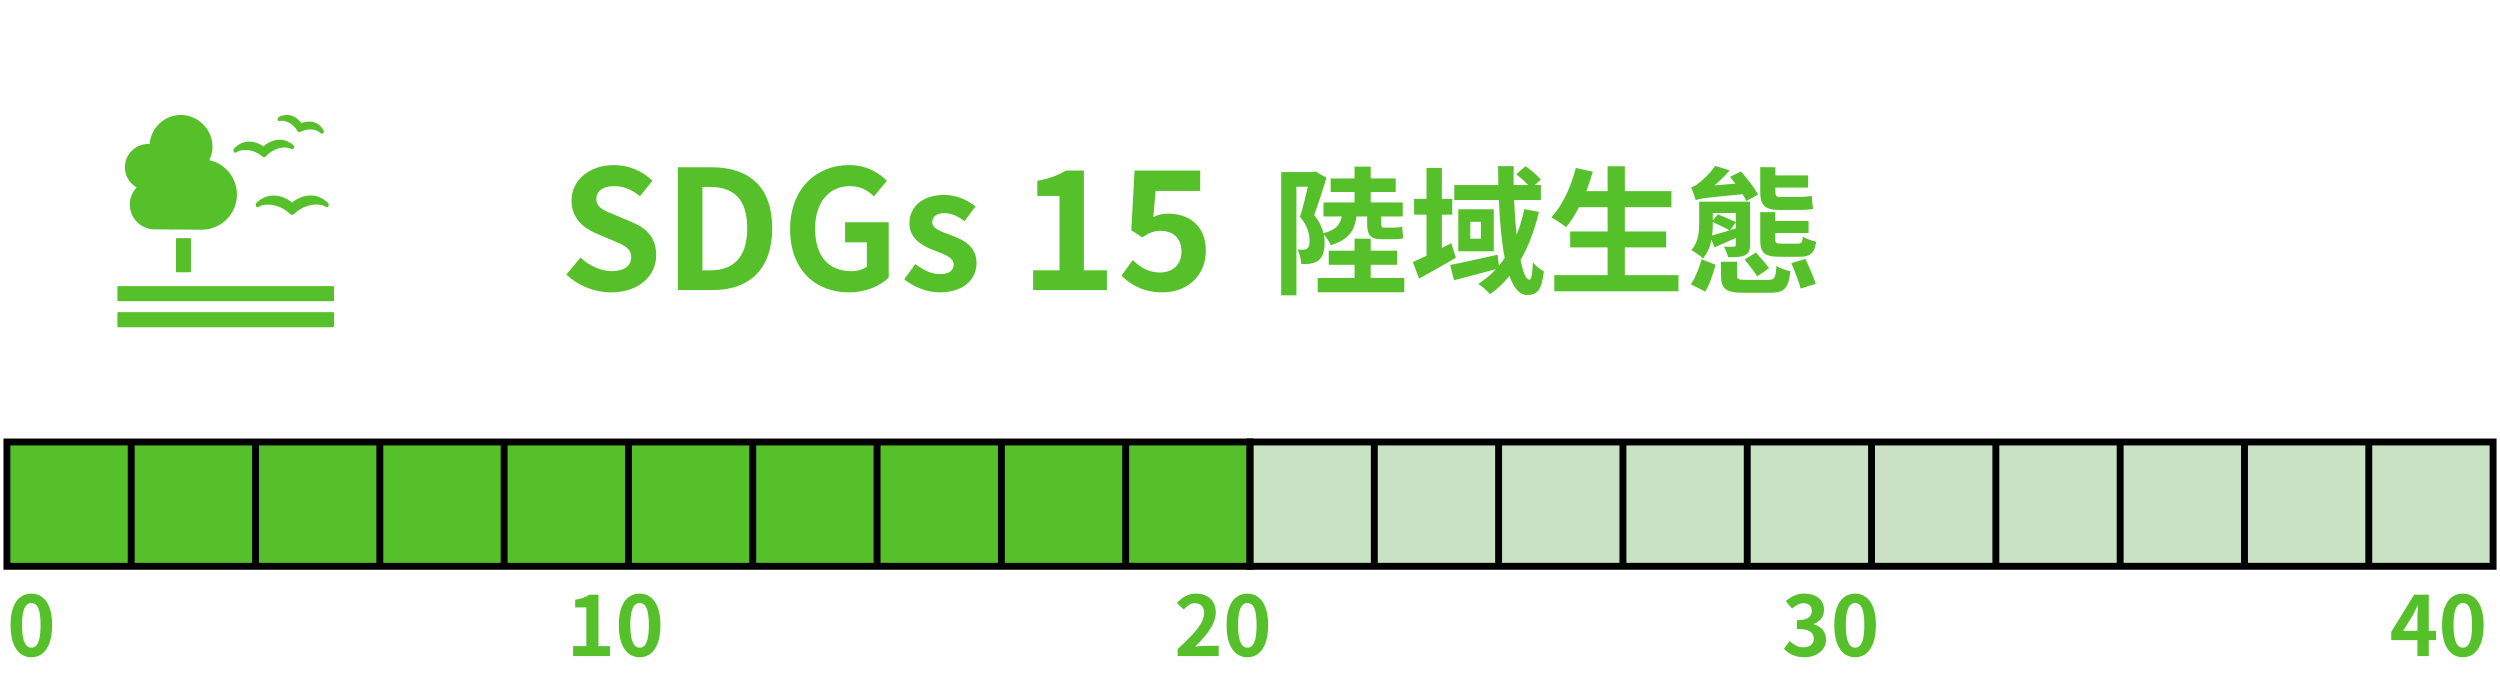
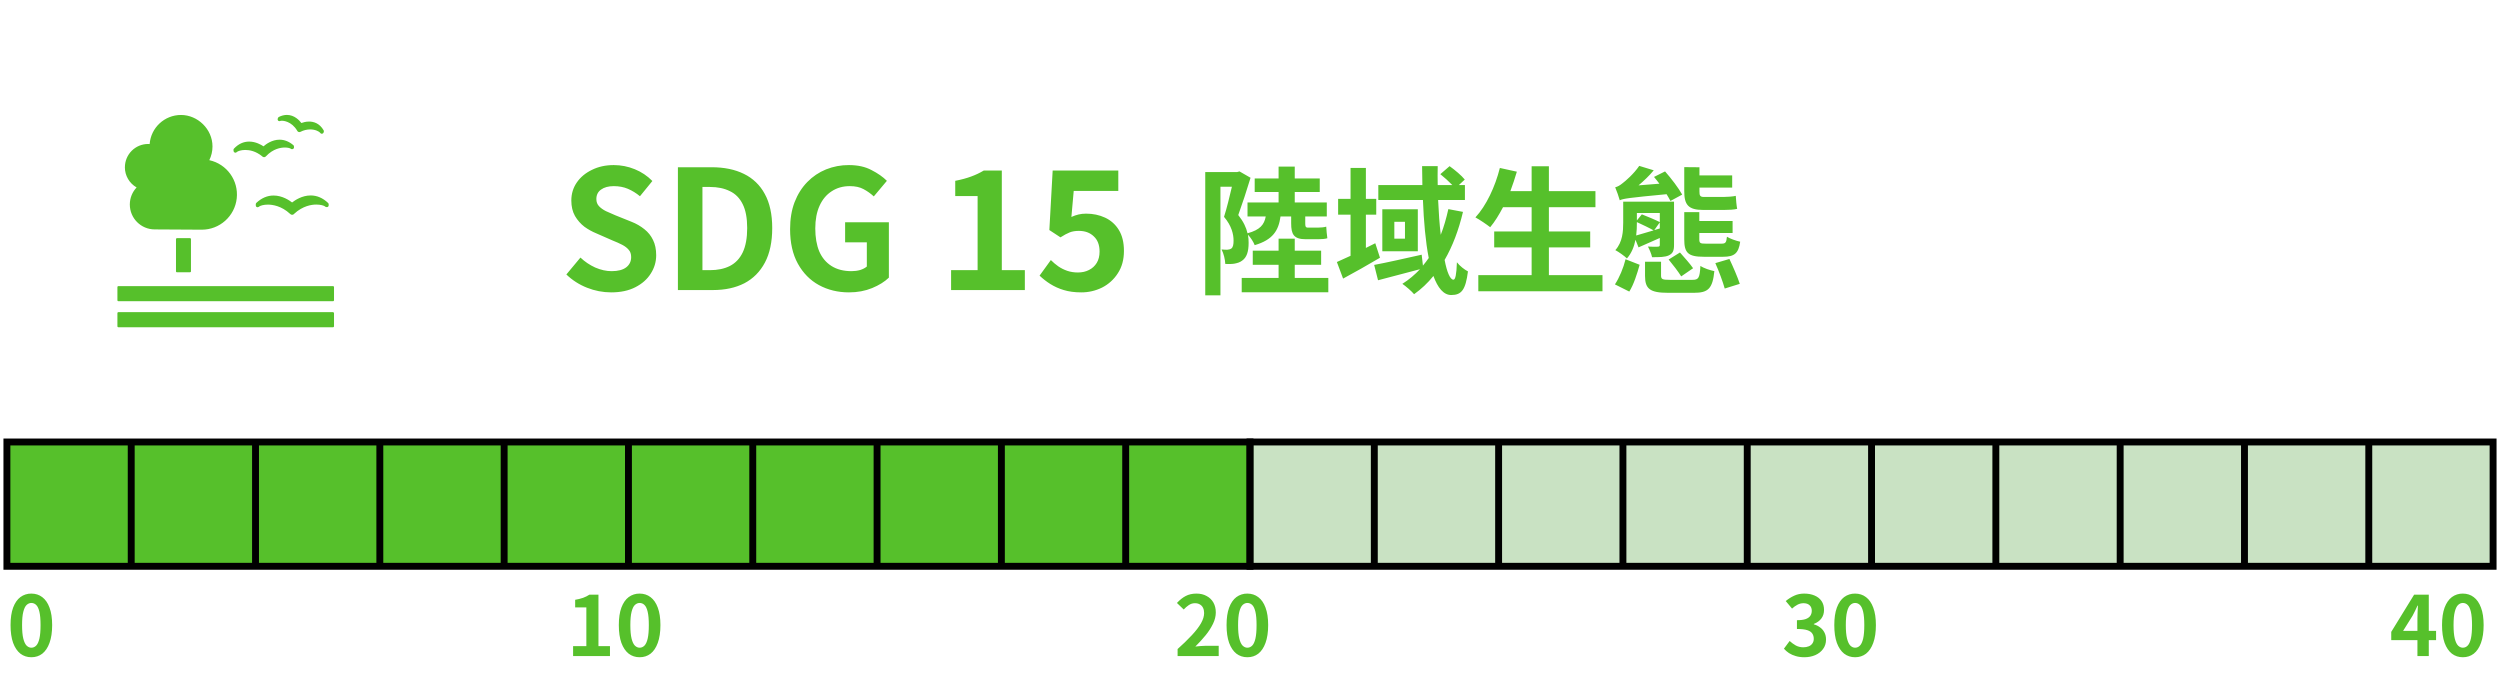
<svg xmlns="http://www.w3.org/2000/svg" width="362" height="98" fill="none">
-   <path fill="#56C02B" d="M27.508 34.484h-1.881a.143.143 0 0 0-.144.143v4.657c0 .08.064.144.144.144h1.88a.143.143 0 0 0 .144-.143v-4.657a.143.143 0 0 0-.143-.144M48.22 41.428H17.144a.146.146 0 0 0-.143.147v1.9c0 .076.064.14.143.14h31.078a.144.144 0 0 0 .143-.14v-1.9a.15.15 0 0 0-.143-.147M48.22 45.201H17.144a.14.14 0 0 0-.143.14v1.904c0 .076.064.14.143.14h31.078a.144.144 0 0 0 .143-.14V45.34a.144.144 0 0 0-.143-.139M42.307 29.326c-.39-.302-1.424-1.014-2.689-1.014-.903 0-1.742.358-2.497 1.062a.27.27 0 0 0-.084.194v.171c0 .084.028.163.088.211q.1.08.218.052a.432.432 0 0 0 .215-.115c.163-.112.609-.259 1.245-.259s1.953.175 3.202 1.34l.027.024a.38.38 0 0 0 .27.111c.104 0 .2-.04.263-.11l.024-.029c1.257-1.169 2.55-1.344 3.206-1.344s1.085.151 1.249.259c.043.043.099.08.17.103a.4.4 0 0 0 .184.004.264.264 0 0 0 .194-.255v-.15a.27.27 0 0 0-.083-.191c-.76-.724-1.607-1.09-2.526-1.09-1.252 0-2.282.7-2.684 1.014M40.377 16.938a.25.25 0 0 0-.135.163l-.032.103a.27.27 0 0 0 .04.235c.048.064.115.1.19.103.017 0 .029.004.04 0a.3.3 0 0 0 .152-.04c.028-.003.083-.02.187-.02.139 0 1.392.044 2.219 1.452l.012.02c.044.084.115.14.199.16a.32.32 0 0 0 .255-.024l.02-.009a3.1 3.1 0 0 1 1.387-.342c.784 0 1.297.323 1.416.454a.4.4 0 0 0 .103.115c.028.016.072.04.1.048q.024.001.048.008h.027a.27.27 0 0 0 .255-.191l.028-.091a.264.264 0 0 0-.024-.21c-.605-1.051-1.48-1.27-2.108-1.27-.47 0-.879.123-1.117.21-.287-.381-1.007-1.172-2.097-1.172-.381 0-.775.1-1.165.294M33.811 21.718l.008.14a.27.27 0 0 0 .123.21c.06.04.14.052.211.032a.1.1 0 0 0 .044-.016.4.4 0 0 0 .135-.1c.131-.095.557-.27 1.185-.27.629 0 1.523.163 2.458.93l.02.024c.068.06.151.092.239.092h.023a.36.36 0 0 0 .243-.116l.02-.023c1.034-1.098 2.152-1.261 2.724-1.261.41 0 .696.084.812.147a.4.4 0 0 0 .163.084c.02.004.063.012.115.008q.032-.002.064-.016a.26.26 0 0 0 .175-.267l-.008-.123a.25.25 0 0 0-.096-.183c-.616-.521-1.284-.783-1.988-.783-1.094 0-1.965.644-2.327.962-.33-.227-1.133-.688-2.072-.688-.827 0-1.567.342-2.203 1.018a.26.26 0 0 0-.072.199M18.086 24.216a3.367 3.367 0 0 1 3.369-3.369c.071 0 .143.008.214.012a4.557 4.557 0 0 1 4.542-4.212c2.403 0 4.558 2.04 4.558 4.558 0 .712-.167 1.384-.461 1.988a5.092 5.092 0 0 1-1.106 10.066c-.207 0-6.797-.04-6.797-.04a3.607 3.607 0 0 1-3.607-3.607c0-.958.374-1.825.982-2.47a3.36 3.36 0 0 1-1.698-2.923zM88.488 42.336c-2.376 0-4.752-.936-6.48-2.592l2.04-2.448c1.272 1.176 2.952 1.968 4.512 1.968 1.848 0 2.832-.792 2.832-2.04 0-1.32-1.08-1.728-2.664-2.4l-2.376-1.008c-1.8-.744-3.6-2.184-3.6-4.776 0-2.904 2.544-5.136 6.144-5.136 2.064 0 4.128.816 5.568 2.28l-1.8 2.232c-1.128-.936-2.304-1.464-3.768-1.464-1.56 0-2.544.696-2.544 1.872 0 1.272 1.248 1.728 2.76 2.328l2.328.984c2.16.888 3.576 2.256 3.576 4.824 0 2.904-2.424 5.376-6.528 5.376M98.161 42V24.216h4.872c5.424 0 8.784 2.832 8.784 8.832 0 5.976-3.36 8.952-8.592 8.952zm3.552-2.856h1.104c3.312 0 5.376-1.776 5.376-6.096 0-4.344-2.064-5.976-5.376-5.976h-1.104zm21.212 3.192c-4.824 0-8.52-3.216-8.52-9.144 0-5.856 3.792-9.288 8.52-9.288 2.568 0 4.344 1.104 5.496 2.28l-1.872 2.256c-.888-.84-1.896-1.488-3.504-1.488-2.952 0-5.016 2.304-5.016 6.12 0 3.864 1.776 6.192 5.28 6.192.84 0 1.704-.24 2.208-.672v-3.504h-3.144v-2.904h6.312V40.2c-1.2 1.176-3.288 2.136-5.76 2.136m13.124 0c-1.8 0-3.768-.792-5.112-1.896l1.608-2.208c1.2.936 2.352 1.464 3.6 1.464 1.344 0 1.944-.576 1.944-1.416 0-1.008-1.392-1.464-2.808-2.016-1.704-.648-3.6-1.68-3.6-3.936 0-2.4 1.944-4.104 5.016-4.104 1.944 0 3.456.816 4.56 1.656l-1.584 2.136c-.96-.696-1.896-1.152-2.88-1.152-1.224 0-1.8.528-1.8 1.296 0 .984 1.248 1.344 2.664 1.872 1.776.672 3.744 1.56 3.744 4.056 0 2.352-1.848 4.248-5.352 4.248M149.601 42v-2.856h3.816V28.368h-3.216v-2.184c1.776-.336 3-.792 4.128-1.488h2.616v14.448h3.336V42zm18.789.336c-2.808 0-4.68-1.104-6-2.424l1.632-2.256c1.008.984 2.256 1.8 3.912 1.8 1.848 0 3.144-1.08 3.144-3.024 0-1.92-1.2-3-3-3-1.056 0-1.632.264-2.664.936l-1.608-1.032.48-8.64h9.504v2.952h-6.456l-.336 3.768c.72-.312 1.32-.48 2.136-.48 2.976 0 5.472 1.68 5.472 5.376 0 3.816-2.928 6.024-6.216 6.024M197.96 31.34h-1.54c-.28 2.04-1.1 3.38-3.74 4.16-.16-.44-.58-1.1-.98-1.52.08.42.1.8.1 1.18 0 1.3-.28 2.12-.94 2.58-.3.24-.7.36-1.14.44-.38.06-.86.06-1.3.04-.02-.6-.22-1.5-.54-2.1.34.04.62.04.84.04.22-.02.42-.06.58-.18.24-.18.32-.56.32-1.14 0-.9-.26-2.12-1.38-3.44.4-1.24.82-3 1.14-4.36h-1.66v15.72h-2.2V24.92h4.6l.36-.1 1.6.92c-.52 1.72-1.22 3.86-1.78 5.4.76.96 1.16 1.82 1.34 2.64 1.82-.5 2.42-1.24 2.64-2.44h-2.64v-2.02h4.5V27.8h-3.46v-1.96h3.46v-1.72h2.34v1.72h3.62v1.96h-3.62v1.52h4.64v2.02H200v1c0 .44.04.62.4.62h1.4c.34 0 .96-.04 1.24-.14.04.54.08 1.18.16 1.68-.3.1-.86.14-1.34.14h-1.78c-1.76 0-2.12-.72-2.12-2.32zm.52 8.9h4.86v2.08H190.8v-2.08h5.34v-1.9h-3.74V36.3h3.74v-1.74h2.34v1.74h3.82v2.04h-3.82zm11.66-5.02.68 2.1c-1.76 1.04-3.7 2.14-5.34 3.02l-.9-2.4c.56-.24 1.24-.56 1.98-.9v-5.96h-1.8V28.8h1.8v-4.48h2.22v4.48h1.5v2.28h-1.5v4.82zm10.58-4.94 2.12.4c-.62 2.62-1.5 4.96-2.66 6.96.34 1.78.8 2.86 1.28 2.86.28 0 .44-.74.5-2.52.44.56 1.1 1.06 1.6 1.32-.34 2.66-.92 3.42-2.42 3.42-1.12 0-1.96-1.06-2.58-2.76-.82 1.02-1.76 1.9-2.8 2.64-.32-.4-1.2-1.16-1.7-1.5.96-.6 1.8-1.32 2.56-2.12-2.12.56-4.36 1.16-6.08 1.6l-.56-2.22c1.74-.32 4.36-.92 6.88-1.48l.18 1.58c.3-.36.58-.72.84-1.1-.46-2.38-.72-5.3-.84-8.4h-6.46V26.8h6.38c-.02-.92-.04-1.82-.04-2.74h2.26c-.02.92-.02 1.82 0 2.74h2.12c-.5-.52-1.16-1.12-1.74-1.58l1.34-1.16c.78.56 1.74 1.36 2.2 1.94l-.86.8h.88v2.16h-3.88c.08 1.82.2 3.52.38 5.04.46-1.16.8-2.38 1.1-3.72m-6.28 4.28v-2.44h-1.54v2.44zm-3.28-4.26h5.14v6.08h-5.14zm24.12 9.54h7.76v2.34h-17.98v-2.34h7.72v-4.02h-5.42v-2.3h5.42V30h-4.14c-.58 1.1-1.2 2.12-1.86 2.9-.48-.38-1.54-1.1-2.14-1.42 1.56-1.68 2.86-4.44 3.54-7.16l2.46.54c-.28.96-.6 1.9-.94 2.82h3.08v-3.6h2.5v3.6h6.74V30h-6.74v3.52h5.98v2.3h-5.98zm25.34-9.44h-2.98c-2.2 0-2.76-.76-2.76-2.72V24.2l2.2.02v1.18h4.74v1.76h-4.74v.58c0 .56.08.78.64.78h2.82c.54 0 1.4-.06 1.8-.16.04.58.1 1.38.2 1.88-.4.12-1.2.16-1.92.16m-.1 6.78h-2.82c-2.28 0-2.82-.58-2.82-2.52v-3.94h2.18V32h4.82v1.74h-4.82v.92c0 .56.16.62.92.62h2.3c.56 0 .7-.14.78-1 .44.28 1.34.6 1.92.72-.24 1.7-.86 2.18-2.46 2.18m-7.9.4 1.64-1.02c.62.7 1.48 1.66 1.9 2.28l-1.72 1.18c-.4-.64-1.2-1.7-1.82-2.44m1.96-9.4-1.7.92c-.14-.28-.34-.62-.56-.98-5.48.52-6.28.64-6.78.88-.12-.44-.44-1.38-.66-1.88q.51-.12 1.08-.6c.38-.28 1.62-1.34 2.4-2.5l2.1.64c-.64.78-1.42 1.52-2.2 2.18l3.02-.24c-.26-.34-.52-.68-.78-.98l1.6-.8c.9 1.02 1.98 2.44 2.48 3.36m-3.24 2.66h-3.32v1.08l.72-.88c.82.32 1.98.8 2.6 1.12zm-.8 2.48.8-.24v-.88zm-2.52-1.16v.1c0 .58-.02 1.2-.1 1.84.72-.2 1.58-.46 2.52-.74-.58-.34-1.6-.82-2.42-1.2m.24 3.66-.44-1.1c-.2 1-.58 1.96-1.24 2.7-.34-.34-1.24-.98-1.68-1.2 1.06-1.18 1.14-2.72 1.14-4V29.2h7.36v6.26c0 .86-.18 1.24-.76 1.52-.56.26-1.36.26-2.42.26-.1-.48-.38-1.12-.6-1.54.62.04 1.26.04 1.44.02.22-.02.28-.08.28-.26v-1c-1.06.48-2.12.94-3.08 1.36m-1.34 6.4-2.08-1.04c.64-.96 1.24-2.4 1.54-3.64l2.04.8c-.36 1.28-.86 2.88-1.5 3.88m5.86-1.7h3.3c.88 0 1.04-.28 1.14-2.02.48.34 1.42.64 2.02.76-.26 2.52-.88 3.14-2.96 3.14h-3.72c-2.66 0-3.36-.58-3.36-2.46V37.9h2.32v2c0 .54.2.62 1.26.62m6.6-2.42 2.04-.6c.54 1.14 1.2 2.66 1.5 3.6l-2.18.68c-.26-.94-.84-2.52-1.36-3.68" />
+   <path fill="#56C02B" d="M27.508 34.484h-1.881a.143.143 0 0 0-.144.143v4.657c0 .08.064.144.144.144h1.88a.143.143 0 0 0 .144-.143v-4.657a.143.143 0 0 0-.143-.144M48.22 41.428H17.144a.146.146 0 0 0-.143.147v1.9c0 .076.064.14.143.14h31.078a.144.144 0 0 0 .143-.14v-1.9a.15.15 0 0 0-.143-.147M48.22 45.201H17.144a.14.14 0 0 0-.143.14v1.904c0 .076.064.14.143.14h31.078a.144.144 0 0 0 .143-.14V45.34a.144.144 0 0 0-.143-.139M42.307 29.326c-.39-.302-1.424-1.014-2.689-1.014-.903 0-1.742.358-2.497 1.062a.27.27 0 0 0-.084.194v.171c0 .084.028.163.088.211q.1.08.218.052a.432.432 0 0 0 .215-.115c.163-.112.609-.259 1.245-.259s1.953.175 3.202 1.34l.027.024a.38.38 0 0 0 .27.111c.104 0 .2-.04.263-.11l.024-.029c1.257-1.169 2.55-1.344 3.206-1.344s1.085.151 1.249.259c.043.043.099.08.17.103a.4.4 0 0 0 .184.004.264.264 0 0 0 .194-.255v-.15a.27.27 0 0 0-.083-.191c-.76-.724-1.607-1.09-2.526-1.09-1.252 0-2.282.7-2.684 1.014M40.377 16.938a.25.25 0 0 0-.135.163l-.032.103a.27.27 0 0 0 .04.235c.048.064.115.1.19.103.017 0 .029.004.04 0a.3.3 0 0 0 .152-.04c.028-.003.083-.02.187-.02.139 0 1.392.044 2.219 1.452l.012.02c.044.084.115.14.199.16a.32.32 0 0 0 .255-.024l.02-.009a3.1 3.1 0 0 1 1.387-.342c.784 0 1.297.323 1.416.454a.4.4 0 0 0 .103.115c.028.016.072.04.1.048q.024.001.048.008h.027a.27.27 0 0 0 .255-.191l.028-.091a.264.264 0 0 0-.024-.21c-.605-1.051-1.48-1.27-2.108-1.27-.47 0-.879.123-1.117.21-.287-.381-1.007-1.172-2.097-1.172-.381 0-.775.1-1.165.294M33.811 21.718l.008.14a.27.27 0 0 0 .123.21c.06.04.14.052.211.032a.1.1 0 0 0 .044-.016.4.4 0 0 0 .135-.1c.131-.095.557-.27 1.185-.27.629 0 1.523.163 2.458.93l.02.024c.068.06.151.092.239.092h.023a.36.36 0 0 0 .243-.116l.02-.023c1.034-1.098 2.152-1.261 2.724-1.261.41 0 .696.084.812.147a.4.4 0 0 0 .163.084c.02.004.063.012.115.008q.032-.002.064-.016a.26.26 0 0 0 .175-.267l-.008-.123a.25.25 0 0 0-.096-.183c-.616-.521-1.284-.783-1.988-.783-1.094 0-1.965.644-2.327.962-.33-.227-1.133-.688-2.072-.688-.827 0-1.567.342-2.203 1.018a.26.26 0 0 0-.072.199M18.086 24.216a3.367 3.367 0 0 1 3.369-3.369c.071 0 .143.008.214.012a4.557 4.557 0 0 1 4.542-4.212c2.403 0 4.558 2.04 4.558 4.558 0 .712-.167 1.384-.461 1.988a5.092 5.092 0 0 1-1.106 10.066c-.207 0-6.797-.04-6.797-.04a3.607 3.607 0 0 1-3.607-3.607c0-.958.374-1.825.982-2.47a3.36 3.36 0 0 1-1.698-2.923zM88.488 42.336a9.4 9.4 0 0 1-3.48-.672 9.1 9.1 0 0 1-3-1.92l2.04-2.448a7.8 7.8 0 0 0 2.136 1.44q1.224.528 2.376.528 1.392 0 2.112-.552t.72-1.488q0-.672-.36-1.056-.336-.408-.936-.72t-1.392-.624l-2.352-1.032a8.4 8.4 0 0 1-1.728-.96q-.816-.624-1.368-1.56-.528-.936-.528-2.232 0-1.464.792-2.616t2.184-1.824q1.392-.696 3.168-.696 1.584 0 3.048.6a7.5 7.5 0 0 1 2.544 1.704l-1.8 2.208a7 7 0 0 0-1.752-1.08q-.912-.384-2.04-.384-1.152 0-1.848.504-.672.48-.672 1.368 0 .624.384 1.032t1.008.72q.624.288 1.368.6l2.328.936a7.1 7.1 0 0 1 1.872 1.08q.816.648 1.248 1.56.456.912.456 2.208 0 1.44-.792 2.664-.768 1.224-2.232 1.968-1.44.744-3.504.744M98.161 42V24.216h4.872q2.736 0 4.68.96a6.72 6.72 0 0 1 3.024 2.904q1.08 1.944 1.08 4.944t-1.056 4.992-2.976 3q-1.92.984-4.56.984zm3.552-2.88h1.08q1.68 0 2.88-.6 1.224-.624 1.872-1.968.648-1.368.648-3.528t-.648-3.456q-.648-1.32-1.872-1.896-1.2-.6-2.88-.6h-1.08zm21.212 3.216q-2.4 0-4.344-1.056-1.92-1.056-3.048-3.096t-1.128-4.992q0-2.208.648-3.912.672-1.728 1.848-2.928a7.95 7.95 0 0 1 2.712-1.824 8.7 8.7 0 0 1 3.312-.624q1.92 0 3.264.72 1.368.696 2.232 1.56l-1.896 2.256a7 7 0 0 0-1.488-1.056q-.792-.432-1.992-.432-1.488 0-2.616.744-1.128.72-1.752 2.088t-.624 3.288q0 1.944.576 3.336.6 1.368 1.776 2.112t2.904.744q.648 0 1.248-.168.6-.192.96-.504v-3.504h-3.144v-2.904h6.336V40.2q-.912.888-2.424 1.512t-3.36.624M137.718 42v-2.88h3.84V28.392h-3.24v-2.208q1.344-.264 2.304-.624a10.6 10.6 0 0 0 1.824-.864h2.616V39.12h3.336V42zm18.836.336q-1.416 0-2.52-.336a8 8 0 0 1-1.968-.888 10 10 0 0 1-1.536-1.2l1.632-2.256q.504.504 1.08.912.6.408 1.296.648.72.24 1.536.24.912 0 1.608-.36.72-.36 1.128-1.032t.408-1.632q0-1.44-.84-2.208-.816-.792-2.16-.792-.768 0-1.32.216t-1.344.72l-1.608-1.056.48-8.616h9.504v2.952h-6.456l-.336 3.768q.528-.24 1.032-.36t1.104-.12q1.488 0 2.736.576a4.55 4.55 0 0 1 1.992 1.776q.744 1.2.744 3.048 0 1.896-.888 3.24a5.8 5.8 0 0 1-2.28 2.064 6.7 6.7 0 0 1-3.024.696M186.96 31.34h-1.54c-.28 2.04-1.1 3.38-3.74 4.16-.16-.44-.58-1.1-.98-1.52.08.42.1.8.1 1.18 0 1.3-.28 2.12-.94 2.58-.3.24-.7.36-1.14.44-.38.06-.86.06-1.3.04-.02-.6-.22-1.5-.54-2.1.34.04.62.04.84.04.22-.02.42-.06.58-.18.24-.18.32-.56.32-1.14 0-.9-.26-2.12-1.38-3.44.4-1.24.82-3 1.14-4.36h-1.66v15.72h-2.2V24.92h4.6l.36-.1 1.6.92c-.52 1.72-1.22 3.86-1.78 5.4.76.96 1.16 1.82 1.34 2.64 1.82-.5 2.42-1.24 2.64-2.44h-2.64v-2.02h4.5V27.8h-3.46v-1.96h3.46v-1.72h2.34v1.72h3.62v1.96h-3.62v1.52h4.64v2.02H189v1c0 .44.04.62.4.62h1.4c.34 0 .96-.04 1.24-.14.04.54.08 1.18.16 1.68-.3.1-.86.14-1.34.14h-1.78c-1.76 0-2.12-.72-2.12-2.32zm.52 8.9h4.86v2.08H179.8v-2.08h5.34v-1.9h-3.74V36.3h3.74v-1.74h2.34v1.74h3.82v2.04h-3.82zm11.66-5.02.68 2.1c-1.76 1.04-3.7 2.14-5.34 3.02l-.9-2.4c.56-.24 1.24-.56 1.98-.9v-5.96h-1.8V28.8h1.8v-4.48h2.22v4.48h1.5v2.28h-1.5v4.82zm10.58-4.94 2.12.4c-.62 2.62-1.5 4.96-2.66 6.96.34 1.78.8 2.86 1.28 2.86.28 0 .44-.74.5-2.52.44.56 1.1 1.06 1.6 1.32-.34 2.66-.92 3.42-2.42 3.42-1.12 0-1.96-1.06-2.58-2.76-.82 1.02-1.76 1.9-2.8 2.64-.32-.4-1.2-1.16-1.7-1.5.96-.6 1.8-1.32 2.56-2.12-2.12.56-4.36 1.16-6.08 1.6l-.56-2.22c1.74-.32 4.36-.92 6.88-1.48l.18 1.58c.3-.36.58-.72.84-1.1-.46-2.38-.72-5.3-.84-8.4h-6.46V26.8h6.38c-.02-.92-.04-1.82-.04-2.74h2.26c-.02.92-.02 1.82 0 2.74h2.12c-.5-.52-1.16-1.12-1.74-1.58l1.34-1.16c.78.56 1.74 1.36 2.2 1.94l-.86.8h.88v2.16h-3.88c.08 1.82.2 3.52.38 5.04.46-1.16.8-2.38 1.1-3.72m-6.28 4.28v-2.44h-1.54v2.44zm-3.28-4.26h5.14v6.08h-5.14zm24.12 9.54h7.76v2.34h-17.98v-2.34h7.72v-4.02h-5.42v-2.3h5.42V30h-4.14c-.58 1.1-1.2 2.12-1.86 2.9-.48-.38-1.54-1.1-2.14-1.42 1.56-1.68 2.86-4.44 3.54-7.16l2.46.54c-.28.96-.6 1.9-.94 2.82h3.08v-3.6h2.5v3.6h6.74V30h-6.74v3.52h5.98v2.3h-5.98zm25.34-9.44h-2.98c-2.2 0-2.76-.76-2.76-2.72V24.2l2.2.02v1.18h4.74v1.76h-4.74v.58c0 .56.08.78.64.78h2.82c.54 0 1.4-.06 1.8-.16.04.58.1 1.38.2 1.88-.4.12-1.2.16-1.92.16m-.1 6.78h-2.82c-2.28 0-2.82-.58-2.82-2.52v-3.94h2.18V32h4.82v1.74h-4.82v.92c0 .56.16.62.92.62h2.3c.56 0 .7-.14.78-1 .44.28 1.34.6 1.92.72-.24 1.7-.86 2.18-2.46 2.18m-7.9.4 1.64-1.02c.62.7 1.48 1.66 1.9 2.28l-1.72 1.18c-.4-.64-1.2-1.7-1.82-2.44m1.96-9.4-1.7.92c-.14-.28-.34-.62-.56-.98-5.48.52-6.28.64-6.78.88-.12-.44-.44-1.38-.66-1.88q.51-.12 1.08-.6c.38-.28 1.62-1.34 2.4-2.5l2.1.64c-.64.78-1.42 1.52-2.2 2.18l3.02-.24c-.26-.34-.52-.68-.78-.98l1.6-.8c.9 1.02 1.98 2.44 2.48 3.36m-3.24 2.66h-3.32v1.08l.72-.88c.82.32 1.98.8 2.6 1.12zm-.8 2.48.8-.24v-.88zm-2.52-1.16v.1c0 .58-.02 1.2-.1 1.84.72-.2 1.58-.46 2.52-.74-.58-.34-1.6-.82-2.42-1.2m.24 3.66-.44-1.1c-.2 1-.58 1.96-1.24 2.7-.34-.34-1.24-.98-1.68-1.2 1.06-1.18 1.14-2.72 1.14-4V29.2h7.36v6.26c0 .86-.18 1.24-.76 1.52-.56.26-1.36.26-2.42.26-.1-.48-.38-1.12-.6-1.54.62.04 1.26.04 1.44.02.22-.02.28-.08.28-.26v-1c-1.06.48-2.12.94-3.08 1.36m-1.34 6.4-2.08-1.04c.64-.96 1.24-2.4 1.54-3.64l2.04.8c-.36 1.28-.86 2.88-1.5 3.88m5.86-1.7h3.3c.88 0 1.04-.28 1.14-2.02.48.34 1.42.64 2.02.76-.26 2.52-.88 3.14-2.96 3.14h-3.72c-2.66 0-3.36-.58-3.36-2.46V37.9h2.32v2c0 .54.2.62 1.26.62m6.6-2.42 2.04-.6c.54 1.14 1.2 2.66 1.5 3.6l-2.18.68c-.26-.94-.84-2.52-1.36-3.68" />
  <path fill="#56C02B" stroke="#000" d="M1 64h18v18H1zM19 64h18v18H19zM37 64h18v18H37zM55 64h18v18H55zM73 64h18v18H73zM91 64h18v18H91zM109 64h18v18h-18zM127 64h18v18h-18zM145 64h18v18h-18zM163 64h18v18h-18z" />
  <path fill="#4C9F38" fill-opacity=".3" stroke="#000" d="M181 64h18v18h-18zM199 64h18v18h-18zM217 64h18v18h-18zM235 64h18v18h-18zM253 64h18v18h-18zM271 64h18v18h-18zM289 64h18v18h-18zM307 64h18v18h-18zM325 64h18v18h-18zM343 64h18v18h-18z" />
  <path fill="#56C02B" d="M4.54 95.168q-.9 0-1.584-.516-.672-.528-1.056-1.56-.372-1.044-.372-2.58 0-1.524.372-2.532.384-1.02 1.056-1.524a2.6 2.6 0 0 1 1.584-.504q.912 0 1.584.516.672.504 1.044 1.512.384 1.008.384 2.532 0 1.536-.384 2.58-.372 1.032-1.044 1.56-.672.516-1.584.516m0-1.38q.396 0 .696-.3t.468-1.008q.168-.72.168-1.968 0-1.236-.168-1.932-.168-.708-.468-.984a.97.97 0 0 0-.696-.288q-.372 0-.684.288-.3.276-.48.984-.18.696-.18 1.932 0 1.248.18 1.968.18.708.48 1.008.312.3.684.3M82.984 95v-1.44h1.92v-5.604h-1.62v-1.104a7.5 7.5 0 0 0 1.152-.288q.492-.18.912-.456h1.308v7.452h1.668V95zm9.634.168q-.9 0-1.584-.516-.672-.528-1.056-1.56-.372-1.044-.372-2.58 0-1.524.372-2.532.384-1.02 1.056-1.524a2.6 2.6 0 0 1 1.584-.504q.912 0 1.584.516.672.504 1.044 1.512.384 1.008.384 2.532 0 1.536-.384 2.58-.372 1.032-1.044 1.56-.672.516-1.584.516m0-1.38q.396 0 .696-.3t.468-1.008q.168-.72.168-1.968 0-1.236-.168-1.932-.168-.708-.468-.984a.97.97 0 0 0-.696-.288q-.372 0-.684.288-.3.276-.48.984-.18.696-.18 1.932 0 1.248.18 1.968.18.708.48 1.008.312.3.684.3M170.516 95v-1.02a30 30 0 0 0 2.064-2.004q.864-.924 1.32-1.716.456-.804.456-1.488 0-.432-.156-.756a1.1 1.1 0 0 0-.456-.492q-.288-.18-.72-.18-.48 0-.888.276a4 4 0 0 0-.732.636l-.984-.948q.624-.672 1.272-1.008.66-.348 1.56-.348.84 0 1.464.348.636.336.984.948t.348 1.44q0 .804-.408 1.644a8.4 8.4 0 0 1-1.068 1.656 20 20 0 0 1-1.488 1.632q.348-.048.744-.072.408-.036.72-.036h1.92V95zm10.102.168q-.9 0-1.584-.516-.672-.528-1.056-1.56-.372-1.044-.372-2.58 0-1.524.372-2.532.384-1.02 1.056-1.524a2.6 2.6 0 0 1 1.584-.504q.912 0 1.584.516.672.504 1.044 1.512.384 1.008.384 2.532 0 1.536-.384 2.58-.372 1.032-1.044 1.56-.672.516-1.584.516m0-1.38q.396 0 .696-.3t.468-1.008q.168-.72.168-1.968 0-1.236-.168-1.932-.168-.708-.468-.984a.97.97 0 0 0-.696-.288q-.372 0-.684.288-.3.276-.48.984-.18.696-.18 1.932 0 1.248.18 1.968.18.708.48 1.008.312.3.684.3M261.276 95.168q-.696 0-1.248-.168a3.7 3.7 0 0 1-.984-.432 4 4 0 0 1-.732-.636l.828-1.116q.408.372.888.648.492.264 1.092.264a2 2 0 0 0 .792-.144 1.12 1.12 0 0 0 .72-1.092q0-.444-.216-.756-.204-.324-.732-.492t-1.488-.168v-1.272q.816 0 1.284-.168.468-.18.66-.48.204-.312.204-.708 0-.516-.312-.804-.312-.3-.876-.3-.468 0-.876.216a3.7 3.7 0 0 0-.792.564l-.912-1.092a5.3 5.3 0 0 1 1.236-.78q.648-.3 1.428-.3.852 0 1.5.276.66.276 1.02.804t.36 1.284q0 .72-.384 1.236t-1.092.792v.06q.492.132.888.432.408.288.636.732.24.444.24 1.032 0 .804-.432 1.38-.42.576-1.14.888-.708.3-1.56.3m7.342 0q-.9 0-1.584-.516-.672-.528-1.056-1.56-.372-1.044-.372-2.58 0-1.524.372-2.532.384-1.02 1.056-1.524a2.6 2.6 0 0 1 1.584-.504q.912 0 1.584.516.672.504 1.044 1.512.384 1.008.384 2.532 0 1.536-.384 2.58-.372 1.032-1.044 1.56-.672.516-1.584.516m0-1.38q.396 0 .696-.3t.468-1.008q.168-.72.168-1.968 0-1.236-.168-1.932-.168-.708-.468-.984a.97.97 0 0 0-.696-.288q-.372 0-.684.288-.3.276-.48.984-.18.696-.18 1.932 0 1.248.18 1.968.18.708.48 1.008.312.3.684.3M350.044 95v-5.46q0-.384.024-.912.024-.54.048-.936h-.06q-.156.36-.336.72t-.372.732l-1.38 2.208h4.776v1.344h-6.492v-1.2l3.312-5.388h2.124V95zm6.574.168q-.9 0-1.584-.516-.672-.528-1.056-1.56-.372-1.044-.372-2.58 0-1.524.372-2.532.384-1.02 1.056-1.524a2.6 2.6 0 0 1 1.584-.504q.912 0 1.584.516.672.504 1.044 1.512.384 1.008.384 2.532 0 1.536-.384 2.58-.372 1.032-1.044 1.56-.672.516-1.584.516m0-1.38q.396 0 .696-.3t.468-1.008q.168-.72.168-1.968 0-1.236-.168-1.932-.168-.708-.468-.984a.97.97 0 0 0-.696-.288q-.372 0-.684.288-.3.276-.48.984-.18.696-.18 1.932 0 1.248.18 1.968.18.708.48 1.008.312.3.684.3" />
</svg>
